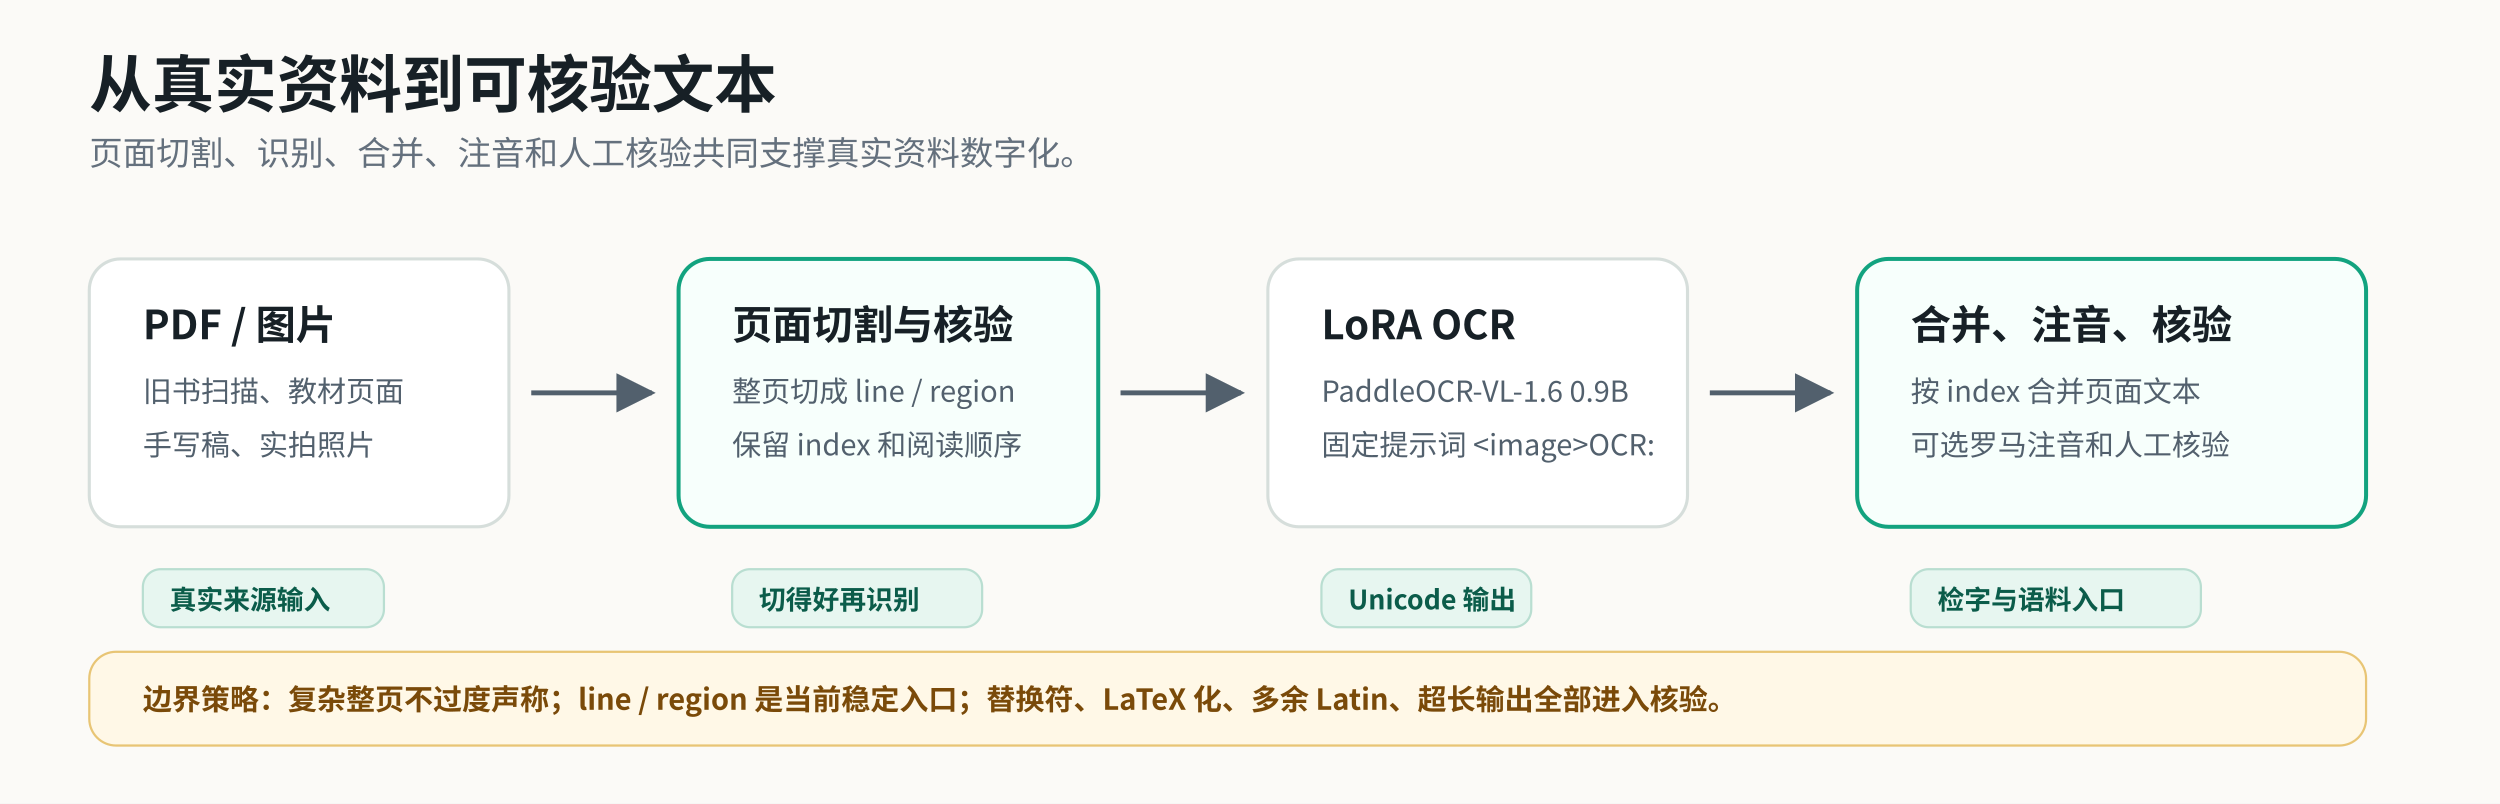
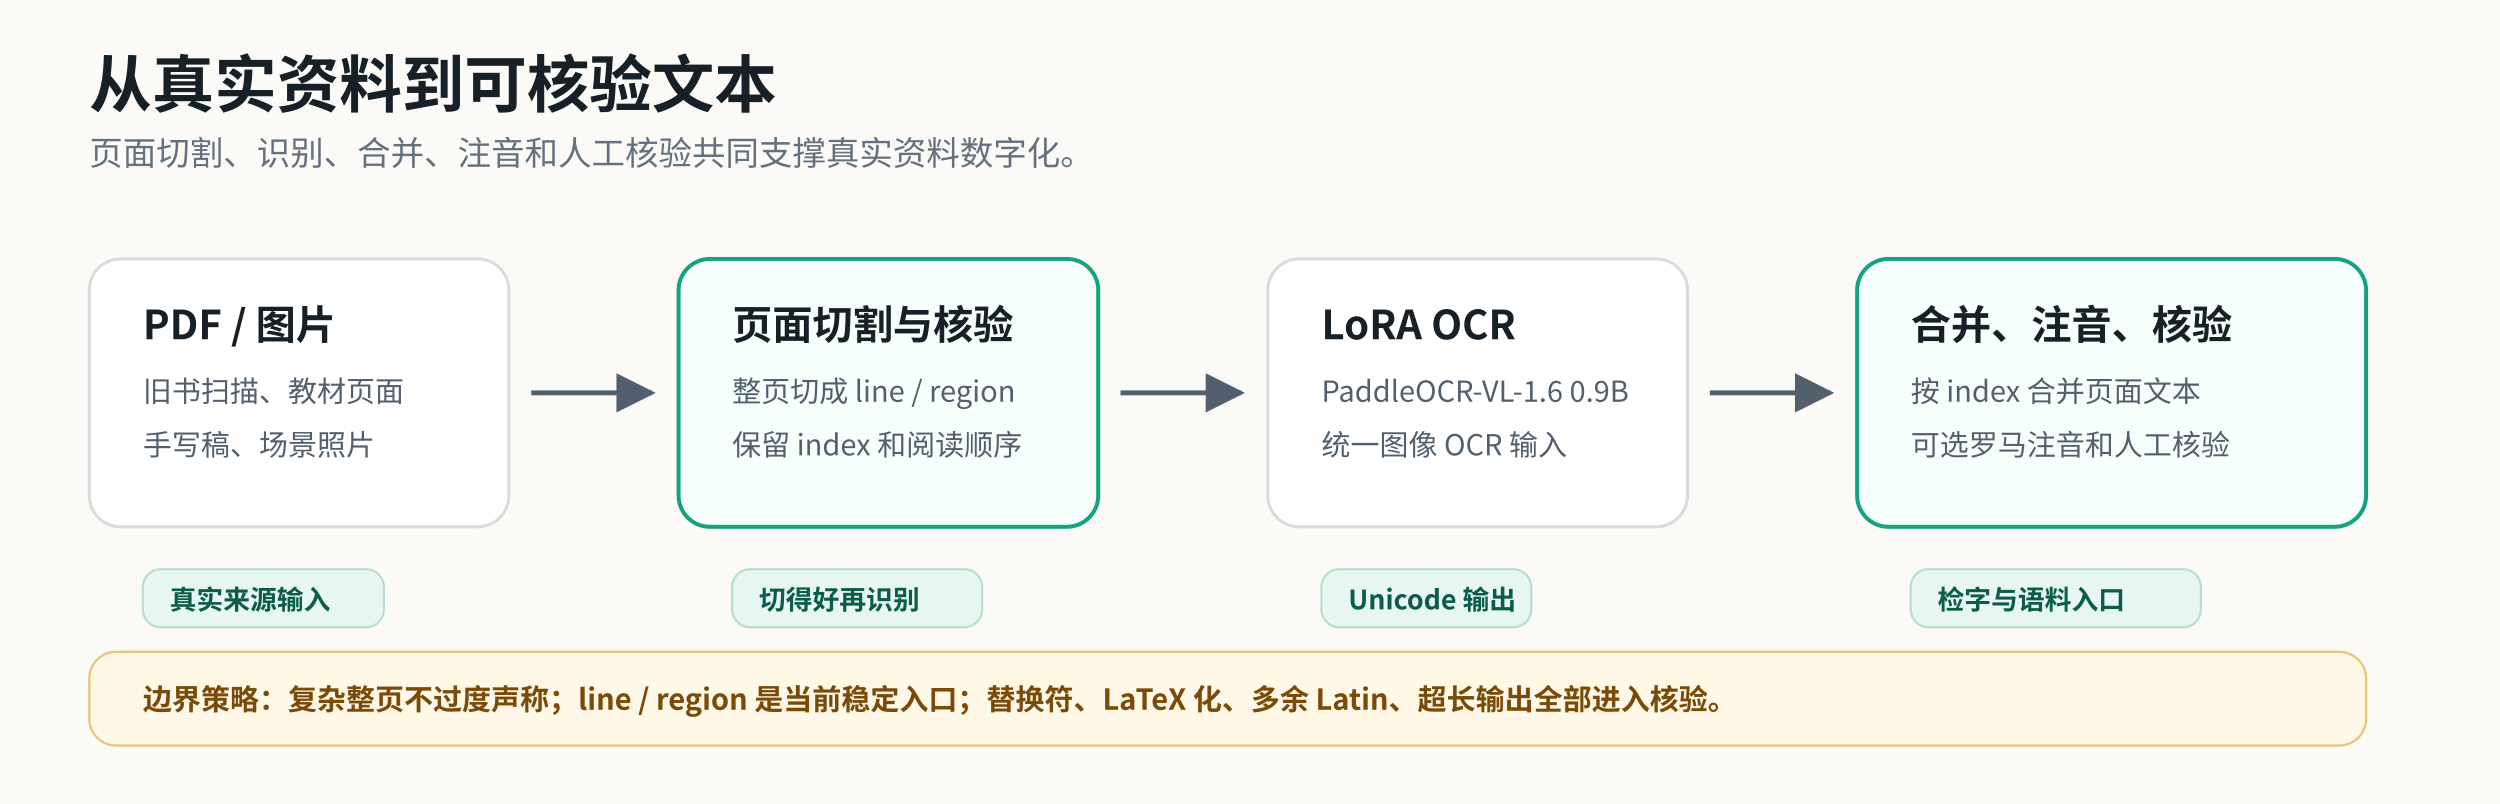
<svg xmlns="http://www.w3.org/2000/svg" width="1120" height="360" viewBox="0 0 1120 360" role="img" aria-labelledby="title desc">
  <defs>
    <marker id="arrow" viewBox="0 0 10 10" refX="9" refY="5" markerWidth="8" markerHeight="8" orient="auto-start-reverse">
      <path d="M 0 0 L 10 5 L 0 10 z" fill="#52606d" />
    </marker>
    <style>
      text{font-family:-apple-system,BlinkMacSystemFont,"Segoe UI","Noto Sans CJK SC","PingFang SC","Microsoft YaHei",Arial,sans-serif}
      .bg{fill:#fbfaf7}
      .title{font-size:28px;font-weight:760;fill:#172026}
      .sub{font-size:15px;fill:#64707d}
      .card{fill:#fff;stroke:#d6dedb;stroke-width:1.4;rx:14}
      .card-main{fill:#f7fffc;stroke:#12a37f;stroke-width:1.8;rx:14}
      .label{font-size:18px;font-weight:760;fill:#172026}
      .body{font-size:13px;fill:#52606d}
      .tag{font-size:12px;font-weight:720;fill:#0b5c4a}
      .chip{fill:#e7f6f0;stroke:#b9ded1;rx:8}
      .risk{font-size:13px;fill:#7a4a09;font-weight:720}
      .riskbox{fill:#fff8e7;stroke:#e8c575;rx:12}
      .line{stroke:#52606d;stroke-width:2.2;fill:none;marker-end:url(#arrow)}
    </style>
  </defs>
  <rect class="bg" width="1120" height="360" />
  <text class="title" x="40" y="48">从真实资料到可核验文本</text>
  <text class="sub" x="40" y="74">页面切割、识别、合并、注音和人工核验共同支撑真实资料数字化。</text>
  <rect class="card" x="40" y="116" width="188" height="120" />
  <text class="label" x="64" y="152">PDF / 图片</text>
  <text class="body" x="64" y="180">旧书扫描、教材页面</text>
-   <text class="body" x="64" y="204">手写稿、实拍照片</text>
+   <text class="body" x="64" y="204">手写稿、场景照片</text>
  <rect class="chip" x="64" y="255" width="108" height="26" />
  <text class="tag" x="76" y="273">真实来源输入</text>
  <path class="line" d="M 238 176 H 292" />
  <rect class="card-main" x="304" y="116" width="188" height="120" />
  <text class="label" x="328" y="152">页面切割与核验</text>
  <text class="body" x="328" y="180">整页切成 line / region</text>
  <text class="body" x="328" y="204">保留 index 和阅读顺序</text>
  <rect class="chip" x="328" y="255" width="112" height="26" />
  <text class="tag" x="340" y="273">切得好再识别</text>
  <path class="line" d="M 502 176 H 556" />
  <rect class="card" x="568" y="116" width="188" height="120" />
  <text class="label" x="592" y="152">LoRA OCR</text>
  <text class="body" x="592" y="180">PaddleOCR-VL-1.6 0.9B</text>
-   <text class="body" x="592" y="204">固定提示词 &lt;image&gt;OCR:</text>
+   <text class="body" x="592" y="204">统一图像 OCR 输入</text>
  <rect class="chip" x="592" y="255" width="94" height="26" />
  <text class="tag" x="604" y="273">Unicode 输出</text>
  <path class="line" d="M 766 176 H 820" />
  <rect class="card-main" x="832" y="116" width="228" height="120" />
  <text class="label" x="856" y="152">合并、注音、核验</text>
  <text class="body" x="856" y="180">按 index 合并页面文本</text>
  <text class="body" x="856" y="204">可选罗马注音和人工核验</text>
  <rect class="chip" x="856" y="255" width="130" height="26" />
  <text class="tag" x="868" y="273">检字与语料入口</text>
  <rect class="riskbox" x="40" y="292" width="1020" height="42" />
  <text class="risk" x="64" y="318">边界策略：复杂整页不过度声称；line / region 是当前稳定入口；替换符、LaTeX 化、多余 Latin、超长输出全部进入核验。</text>
</svg>
